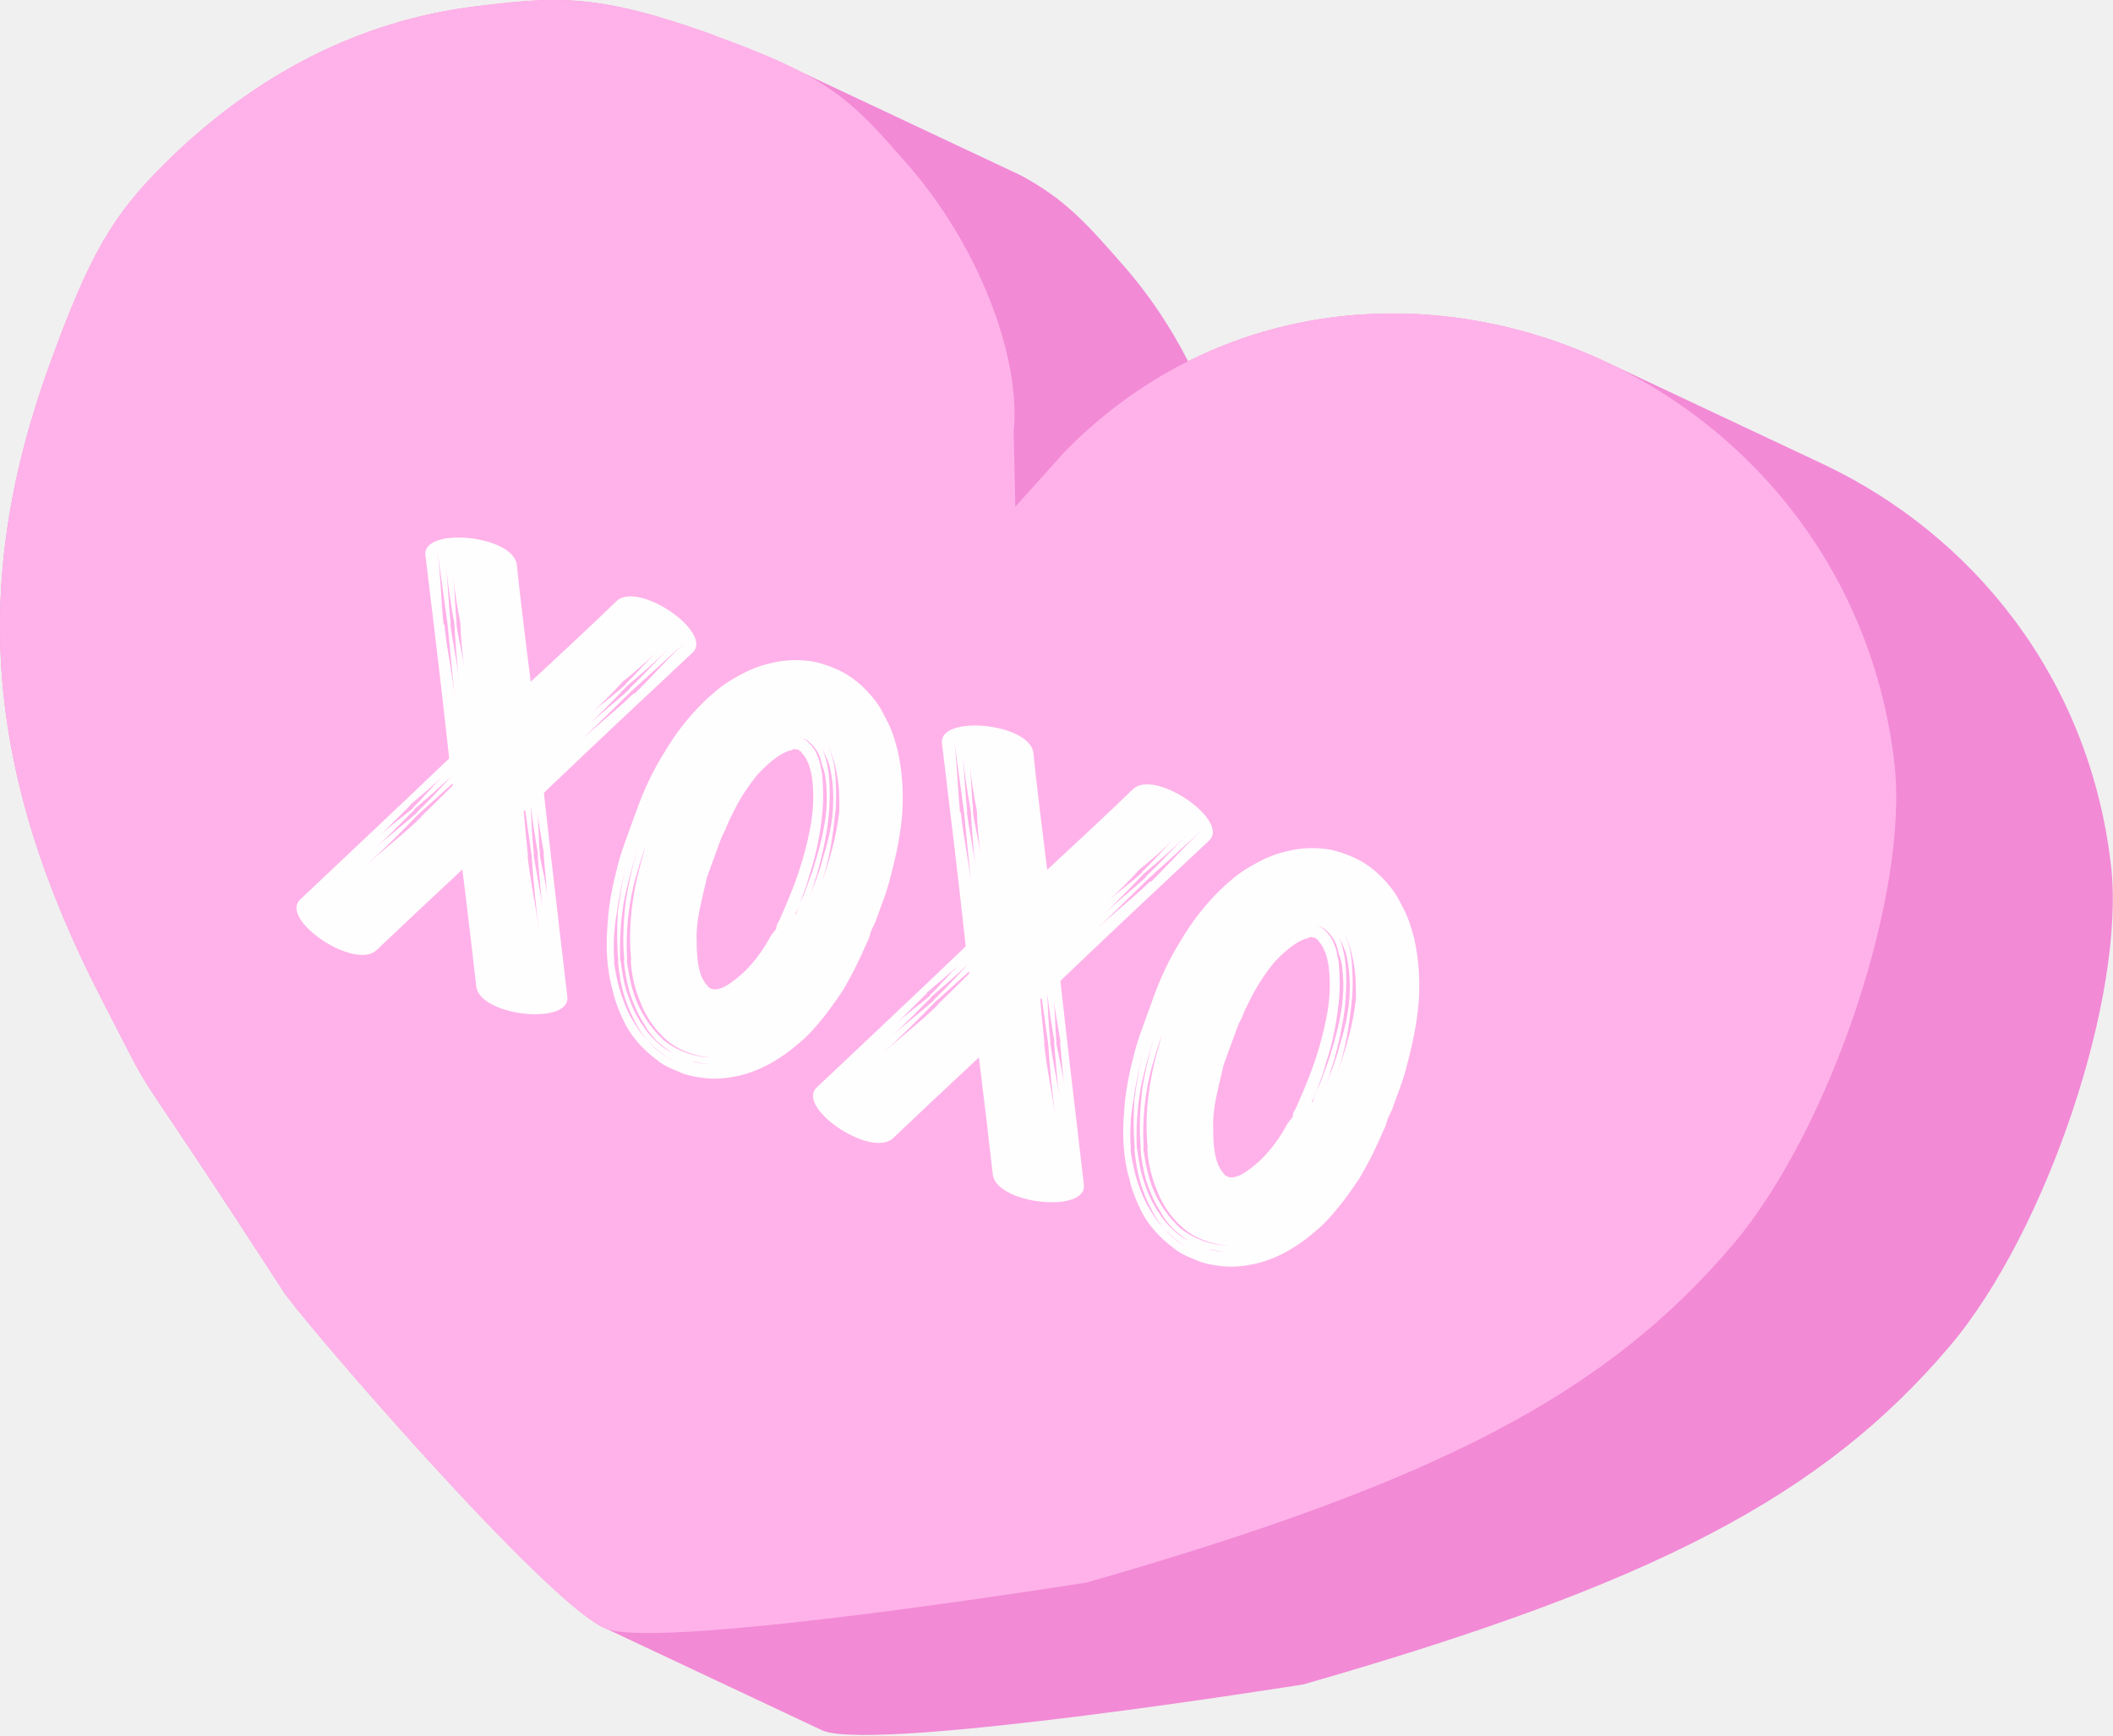
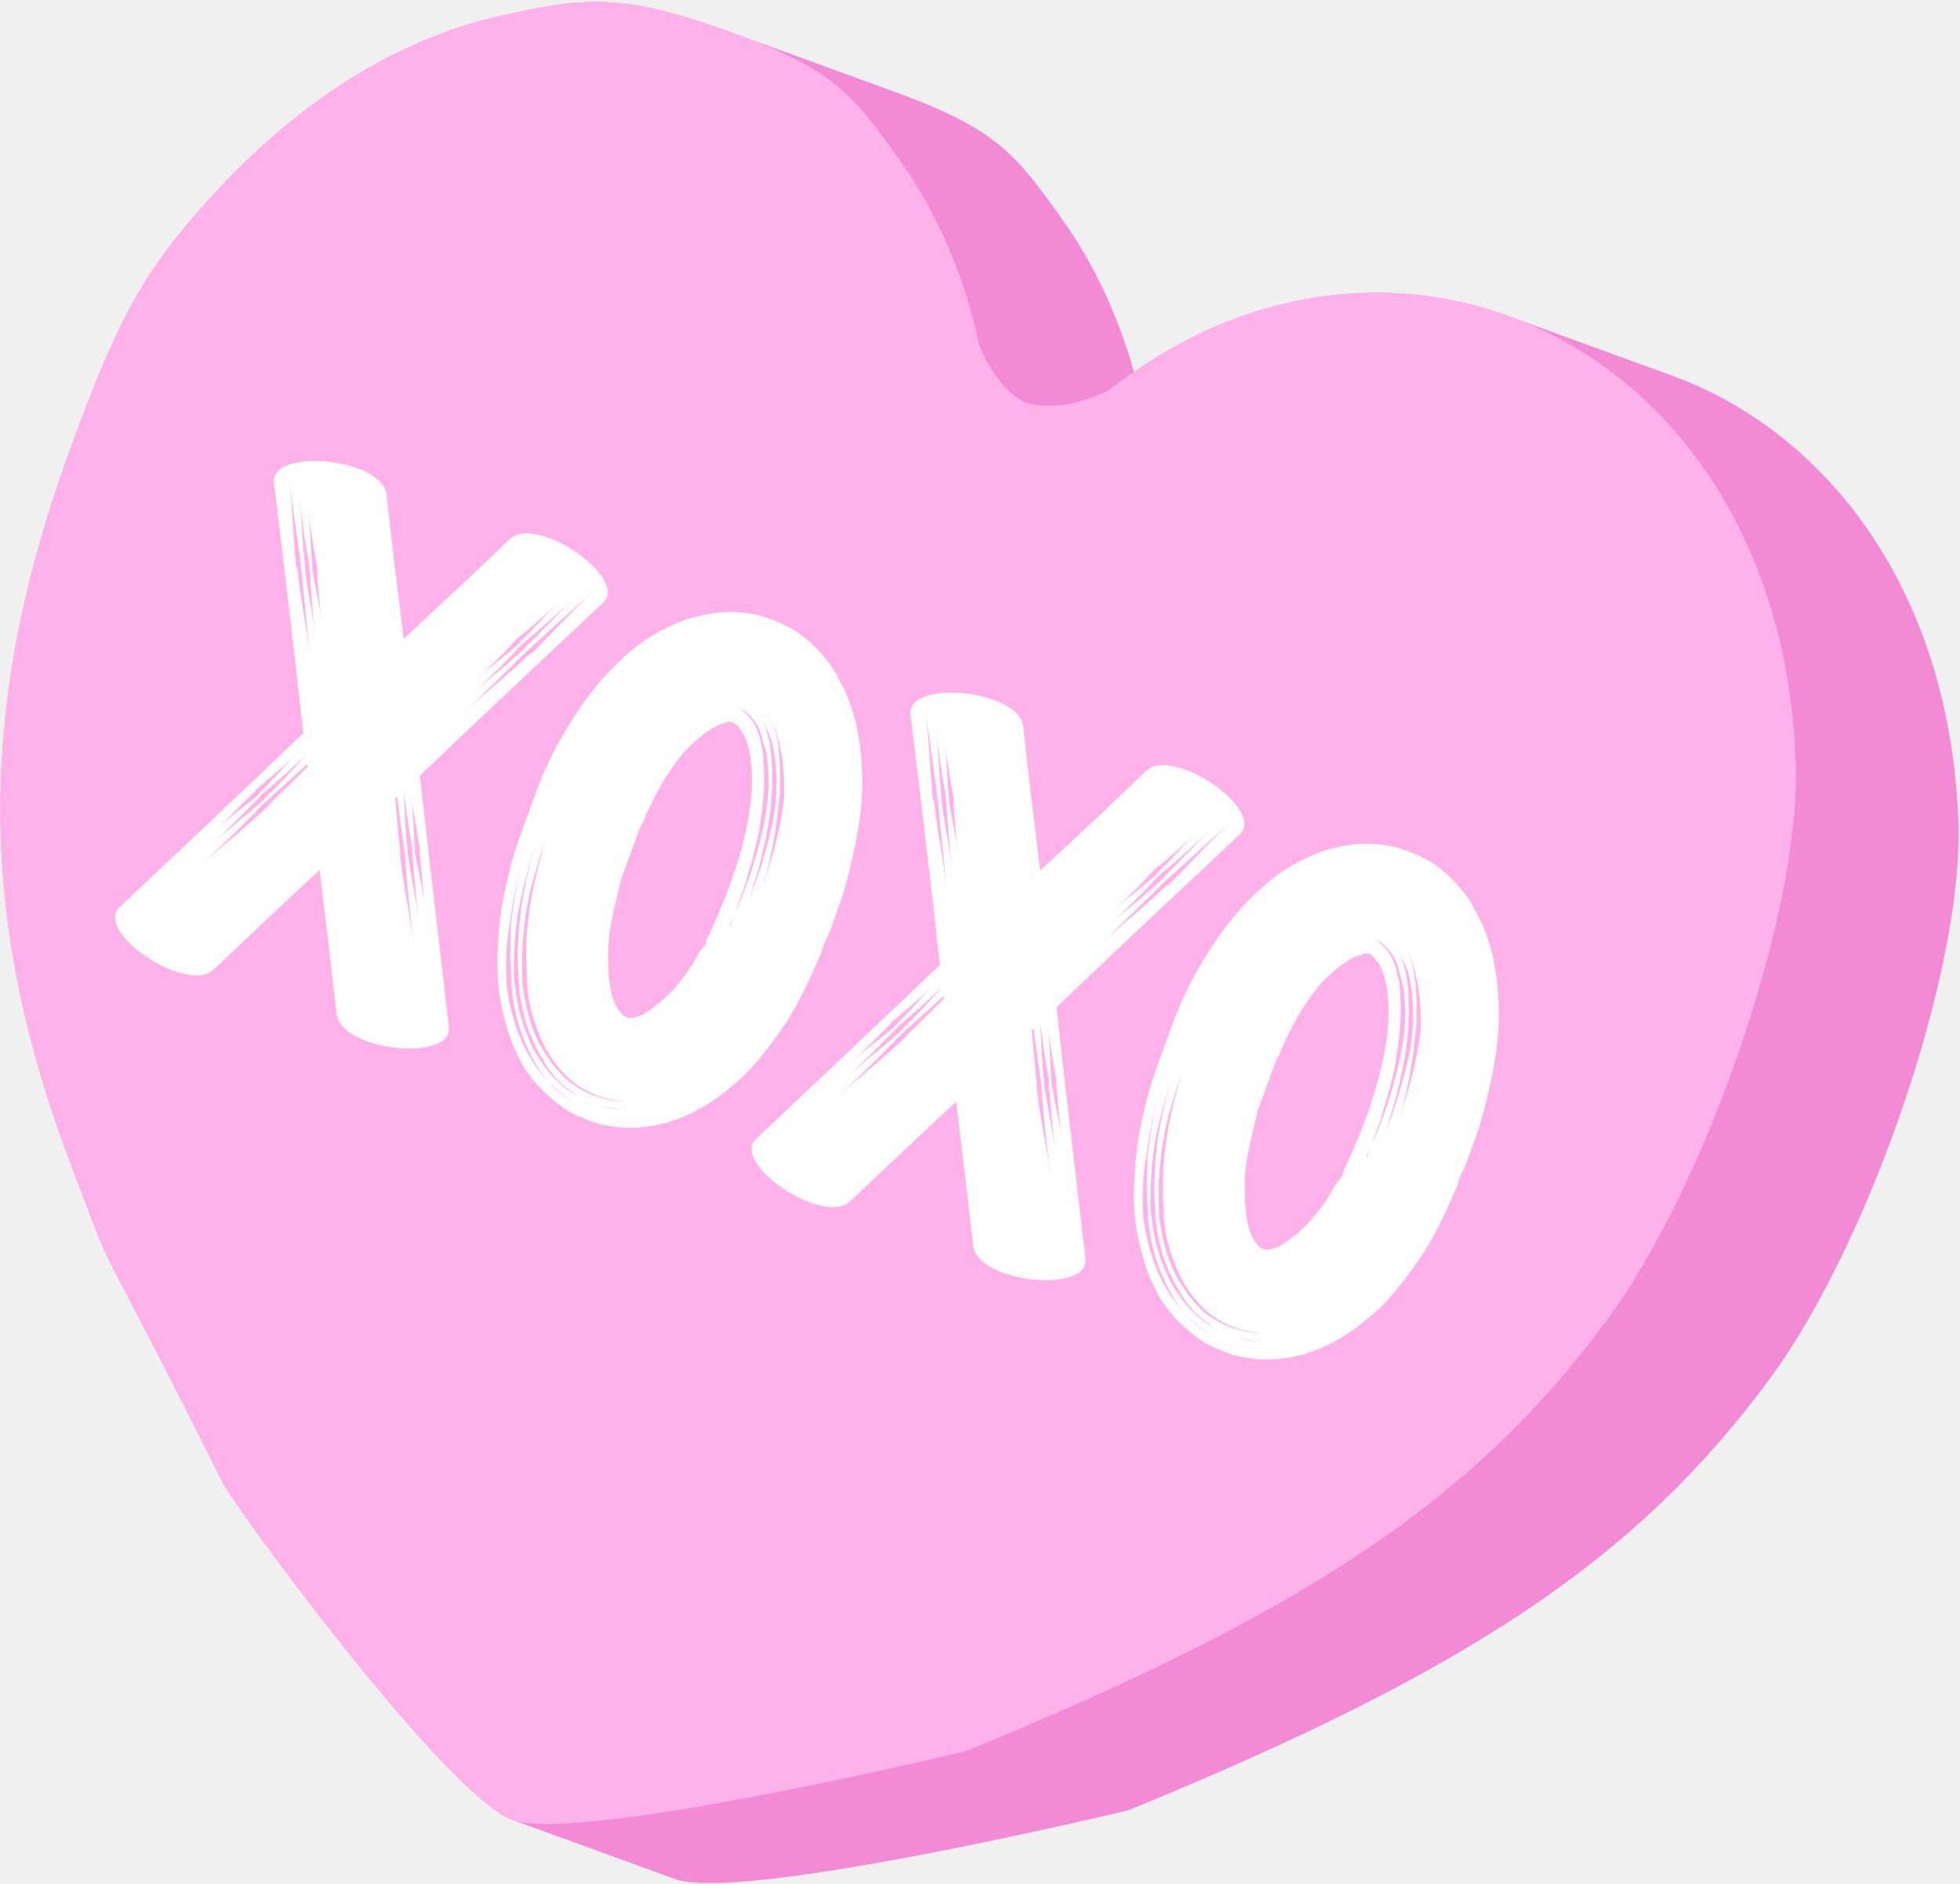
- <svg xmlns="http://www.w3.org/2000/svg" width="705" height="579" viewBox="0 0 705 579" fill="none">
-   <path d="M94.164 430.295C97.021 436.103 183.207 536.508 202.47 543.52L274.729 577.527C293.993 584.539 434.875 562.012 434.875 562.012C552.051 528.437 608.129 499.107 650.444 449.264C682.882 411.055 709.393 331.912 704.305 288.476C696.932 225.546 657.772 178.325 608.467 154.944L534.853 120.3C528.136 117.186 521.237 114.513 514.208 112.3C475.854 100.226 433.655 101.873 396.405 120.543C390.644 109.255 383.398 98.367 375.129 88.927L375.034 88.818C362.636 74.665 355.486 66.502 340.467 58.452L260.467 20.8L237.357 11.438C199.108 -2.244 185.956 -1.189 158.872 2.102C120.632 6.749 85.633 24.364 55.367 54.197C37.528 71.781 30.012 84.783 16.842 120.837C-10.137 194.693 -4.955 258.291 34.208 333.969C42.072 349.167 44.51 354.243 47.357 359.079C52.2 367.303 58.227 374.831 94.164 430.295Z" fill="#F28AD6" />
-   <path d="M202.47 543.52C183.207 536.508 97.021 436.103 94.164 430.295C37.1 342.225 55.451 375.02 34.208 333.969C-4.955 258.291 -10.137 194.693 16.842 120.837C30.012 84.783 37.528 71.781 55.367 54.197C85.633 24.364 120.632 6.749 158.872 2.102C185.956 -1.189 199.108 -2.244 237.357 11.438C277.299 25.727 284.056 33.44 302.775 54.81L302.871 54.92C325.744 81.032 340.796 118.232 338.2 144.291L338.765 169.052L355.402 150.552C449.475 54.991 616.005 117.545 632.046 254.468C637.135 297.904 610.623 377.047 578.185 415.256C535.871 465.099 479.793 494.429 362.617 528.004C362.617 528.004 221.734 550.531 202.47 543.52Z" fill="#FFB2E9" />
-   <path opacity="0.99" d="M181.458 264.539C184.039 288.145 186.903 311.855 189.281 332.514C190.534 342.228 160.06 339.118 158.909 329.121C157.529 317.126 155.995 303.797 154.282 290.085C144.155 299.488 134.412 308.712 125.644 317.014C118.337 323.932 92.993 306.726 100.198 300.09C115.298 285.793 132.732 269.471 149.884 253.047C147.302 229.44 144.439 205.731 141.958 185.354C140.705 175.639 171.282 178.468 172.432 188.464C173.71 200.742 175.347 213.788 177.06 227.501C187.187 218.097 196.827 209.155 205.698 200.572C213.004 193.653 238.245 211.141 231.041 217.777C216.043 231.793 198.609 248.114 181.458 264.539ZM207.714 227.484C204.484 231.097 200.971 234.608 197.177 238.016C200.971 234.608 205.227 231.687 208.637 228.459L208.739 228.177C212.149 224.948 215.482 221.053 218.995 217.543C215.482 221.053 211.791 224.179 207.714 227.484ZM223.301 216.237C218.815 220.67 214.149 224.718 209.098 228.946C204.893 233.481 200.407 237.914 195.92 242.347C200.407 237.914 205.636 234.071 210.02 229.92L210.123 229.638C214.507 225.487 218.815 220.67 223.301 216.237ZM210.764 230.51C204.816 236.326 198.867 242.143 192.919 247.959C198.867 242.143 205.456 237.198 211.404 231.381L211.686 231.484C217.634 225.668 223.121 219.364 229.351 213.65C223.121 219.364 216.994 224.796 210.764 230.51ZM153.588 207.784C152.59 202.632 151.771 197.864 151.337 192.918C151.771 197.864 151.821 202.991 152.358 207.656L152.255 207.937C152.792 212.602 154.175 217.575 154.891 222.625C154.175 217.575 153.74 212.628 153.588 207.784ZM151.589 208.014C150.437 201.529 149.465 195.429 148.878 189.149C149.465 195.429 149.668 201.888 150.359 207.886L150.256 208.168C150.946 214.165 152.482 220.471 153.07 226.751C152.482 220.471 151.895 214.191 151.589 208.014ZM148.257 208.398C149.074 216.677 150.943 224.7 151.761 232.978C150.943 224.7 150.125 216.421 149.308 208.142C148.208 199.76 147.006 191.66 145.906 183.279C147.006 191.66 147.157 200.016 147.975 208.295C147.975 208.295 147.975 208.295 148.257 208.398ZM181.477 284.659C180.659 279.891 179.84 275.124 179.124 270.074C179.84 275.124 179.608 280.147 180.144 284.812L180.042 285.094C180.861 289.862 182.243 294.834 182.678 299.781C182.243 294.834 181.809 289.888 181.375 284.941L181.477 284.659ZM179.478 284.889C178.583 279.455 177.687 274.021 177.074 268.69C177.303 274.2 177.532 279.711 178.145 285.042C178.043 285.324 178.043 285.324 178.043 285.324C179.015 291.425 180.269 297.628 181.241 303.728C180.269 297.628 179.963 291.451 179.375 285.171L179.478 284.889ZM150.574 259.045C146.677 262.734 142.498 266.321 138.32 269.908L138.217 270.19C133.73 274.623 129.525 279.159 124.859 283.207C129.525 279.159 134.473 275.213 139.139 271.165C139.139 271.165 139.139 271.165 139.242 270.883C143.139 267.193 146.857 263.119 150.574 259.045ZM136.833 268.729C133.321 272.239 129.808 275.75 126.296 279.26C129.808 275.75 134.064 272.829 137.756 269.703L137.858 269.421C141.268 266.193 144.319 262.195 148.114 258.788C144.319 262.195 140.628 265.321 136.936 268.447L136.833 268.729ZM140.626 272.344C144.035 269.116 147.548 265.605 151.06 262.095C151.163 261.813 150.881 261.71 150.984 261.428C147.189 264.836 143.395 268.244 139.601 271.652C133.934 277.571 127.986 283.387 121.756 289.101C127.986 283.387 134.575 278.442 140.523 272.626C140.523 272.626 140.523 272.626 140.626 272.344ZM176.043 285.554C176.861 293.833 178.73 301.856 179.829 310.238C178.73 301.856 177.912 293.577 177.376 285.401C176.66 280.351 175.944 275.302 175.228 270.252C175.125 270.534 174.843 270.432 174.741 270.714C175.175 275.661 175.609 280.607 176.146 285.272C176.043 285.554 176.043 285.554 176.043 285.554ZM297.641 290.544C296.897 293.466 296.153 296.387 295.127 299.207C294.614 300.616 294.101 302.026 293.588 303.435C293.177 304.563 292.664 305.972 292.254 307.1C291.741 308.509 291.048 309.535 290.638 310.662C290.228 311.79 290.099 313.02 289.304 314.327C287.073 319.581 284.457 325.014 281.174 330.523C277.713 335.648 273.764 341.235 268.79 346.129C265.97 348.614 263.15 351.099 259.869 353.098C256.485 355.378 252.639 357.171 248.333 358.477C243.745 359.68 238.695 360.396 233.595 359.497C230.853 359.138 228.213 358.496 226.06 357.394C223.523 356.47 221.089 355.265 219.141 353.598C214.862 350.444 211.454 346.65 209.097 342.6C207.022 338.652 205.332 334.525 204.487 330.706C202.234 322.862 202.159 315.173 202.725 308.355C203.112 301.153 204.626 294.361 206.32 287.954C207.166 284.75 208.398 281.368 209.526 278.267L211.065 274.038L211.886 271.783C212.194 270.937 212.399 270.373 212.707 269.527C214.964 263.325 217.888 257.047 221.658 251.076C225.043 245.284 229.376 239.519 234.837 234.164C237.759 231.396 240.58 228.911 244.245 226.733C247.911 224.556 251.859 222.481 256.729 221.38C261.317 220.177 266.546 219.845 271.928 220.847C277.208 222.13 282.18 224.258 286.075 227.592C288.304 229.361 289.867 231.207 291.43 233.053C292.993 234.898 294.171 236.924 295.068 238.846C297.424 242.896 298.551 246.818 299.498 250.356C301.188 257.994 301.468 265.12 301.004 271.655C300.438 278.473 299.129 284.701 297.641 290.544ZM279.171 257.962C278.429 253.861 277.2 250.221 275.381 247.324C277.2 250.221 278.326 254.143 278.607 257.757C279.067 261.755 279.04 266.215 278.834 270.29L278.731 270.572C277.934 278.902 276.65 287.693 273.572 296.15C276.65 287.693 279.165 279.03 280.064 270.419C280.091 265.959 280.016 261.781 279.171 257.962ZM273.996 249.374C272.997 247.733 271.895 246.375 270.588 245.58C271.895 246.375 272.997 247.733 273.996 249.374C274.995 251.015 275.507 253.117 276.019 255.219C276.941 259.704 276.99 264.83 276.656 270.136C276.321 275.441 275.32 280.823 274.036 286.103C273.395 288.743 272.753 291.383 271.83 293.92C271.188 296.559 270.162 299.379 268.854 302.095C270.162 299.379 271.188 296.559 272.112 294.022C273.035 291.485 273.959 288.948 274.6 286.308C276.268 280.849 277.551 275.57 277.886 270.264C278.221 264.959 277.889 259.73 276.686 255.142C275.892 252.937 274.995 251.015 273.996 249.374ZM269.409 247.066C268.102 246.271 266.692 245.758 265.078 245.809C266.692 245.758 268.102 246.271 269.306 247.348C270.511 248.425 271.894 249.886 272.688 252.091C273.226 253.244 273.661 254.68 273.815 256.012C274.25 257.448 274.403 258.781 274.454 260.395C274.658 263.343 274.76 266.573 274.477 269.981C273.911 276.799 272.679 283.693 270.498 290.562C269.882 292.253 269.549 294.047 268.933 295.739C268.317 297.43 267.702 299.122 266.984 301.095C266.471 302.504 266.06 303.632 265.265 304.939C265.265 304.939 265.265 304.939 265.547 305.042C266.06 303.632 266.573 302.223 266.984 301.095C267.984 299.224 268.599 297.533 269.215 295.841C269.831 294.15 270.446 292.458 271.062 290.767C273.243 283.899 275.141 276.928 275.707 270.11C275.99 266.701 275.889 263.472 275.505 260.14C275.352 258.807 275.019 257.089 274.481 255.936C274.046 254.5 273.892 253.167 273.354 252.014C272.279 249.707 270.895 248.245 269.409 247.066ZM240.103 281.095L238.769 284.76L237.23 288.988C236.819 290.116 236.409 291.244 235.896 292.653C235.357 295.011 234.716 297.651 234.177 300.009C232.996 305.006 232.2 309.825 232.455 314.387C232.428 318.847 232.888 322.845 234.041 325.819C234.758 327.357 235.399 328.229 235.86 328.716C236.5 329.587 236.782 329.69 237.346 329.895C237.346 329.895 237.628 329.998 237.91 330.1C238.192 330.203 238.294 329.921 238.858 330.126C239.525 330.05 240.575 329.794 241.729 329.256C244.139 327.898 247.241 325.515 249.882 322.645C252.522 319.775 255.086 316.239 257.189 312.216C257.779 311.473 258.369 310.73 258.959 309.986C258.984 309.038 259.292 308.192 259.985 307.167C261.806 303.041 263.832 298.351 265.474 293.841C267.218 289.049 268.475 284.717 269.553 280.002C270.631 275.286 271.324 270.749 271.351 266.29C271.378 261.83 270.918 257.831 269.765 254.858C269.048 253.32 268.51 252.166 267.767 251.577C267.588 251.192 267.409 250.808 267.127 250.705C266.845 250.602 266.563 250.5 266.665 250.218C266.102 250.013 265.717 250.192 264.871 249.884C264.487 250.063 264.102 250.243 263.718 250.422C263.051 250.499 262.667 250.678 261.898 251.037C259.206 252.292 256.002 254.956 252.874 258.287C250.028 261.721 247.258 265.821 244.95 270.408C243.847 272.561 242.642 274.996 241.821 277.251C241.026 278.558 240.616 279.685 240.103 281.095ZM216.272 347.446C218.758 350.266 221.73 352.625 225.574 354.343C221.73 352.625 218.86 349.984 216.272 347.446C213.787 344.626 212.071 341.447 210.636 338.371C207.767 332.219 206.693 326.4 206.182 320.787L206.284 320.505C205.773 314.892 205.826 309.484 206.161 304.178C206.88 298.694 207.779 293.593 208.959 288.596C207.779 293.593 206.598 298.591 205.879 304.076C204.878 309.458 204.543 314.763 204.951 320.658L204.849 320.94C205.642 326.656 206.998 332.577 210.149 338.832C211.686 341.626 213.505 344.523 216.272 347.446ZM230.803 354.012C232.776 354.73 235.237 354.987 237.415 355.141C235.237 354.987 232.879 354.448 230.803 354.012C228.445 353.473 226.293 352.37 224.422 351.37C222.372 349.985 220.604 348.703 218.938 347.139C217.375 345.293 215.991 343.832 215.095 341.909C212.815 338.525 211.304 334.783 210.075 331.143C209.127 327.606 208.462 324.171 208.181 320.557L208.284 320.275C207.619 313.329 208.082 306.793 208.828 300.36C209.957 293.748 211.266 287.52 213.524 281.318C211.266 287.52 209.675 293.645 208.264 300.155C207.134 306.767 206.671 313.303 206.951 320.428L207.13 320.813C207.514 324.145 208.076 327.862 209.305 331.502C210.535 335.141 212.046 338.884 214.608 342.371C215.607 344.011 217.17 345.857 218.835 347.421C220.501 348.985 222.269 350.267 224.422 351.37C226.293 352.37 228.445 353.473 230.803 354.012ZM237.288 352.86C242.978 353.016 248.335 351.454 252.667 349.2C248.335 351.454 242.978 353.016 237.288 352.86C231.701 352.423 226.062 350.371 221.988 346.653C217.914 342.935 215.096 338.398 213.508 333.989C211.638 329.477 210.717 324.992 210.462 320.429L210.565 320.148C209.67 311.202 210.57 302.59 212.213 294.569C213.085 290.417 214.24 286.367 215.394 282.318L216.421 279.499L217.447 276.68L218.473 273.861C218.883 272.733 219.191 271.887 219.601 270.76C219.191 271.887 218.883 272.733 218.473 273.861L217.447 276.68L215.394 282.318C213.958 286.265 212.803 290.314 211.649 294.363C209.622 302.565 208.722 311.176 209.232 320.301L209.129 320.583C209.769 324.966 210.588 329.733 212.457 334.245C214.327 338.757 217.427 343.397 221.501 347.114C225.96 350.653 231.598 352.705 237.288 352.86ZM353.796 327.265C356.378 350.871 359.241 374.581 361.619 395.24C362.872 404.954 332.398 401.844 331.247 391.847C329.867 379.852 328.333 366.523 326.62 352.81C316.493 362.214 306.75 371.438 297.982 379.74C290.675 386.658 265.332 369.452 272.536 362.816C287.637 348.519 305.07 332.197 322.222 315.773C319.64 292.166 316.777 268.457 314.297 248.08C313.043 238.365 343.62 241.194 344.771 251.19C346.048 263.467 347.685 276.514 349.398 290.227C359.525 280.823 369.165 271.881 378.036 263.297C385.342 256.379 410.584 273.867 403.379 280.503C388.381 294.519 370.948 310.84 353.796 327.265ZM380.053 290.21C376.822 293.823 373.31 297.334 369.515 300.741C373.31 297.334 377.565 294.413 380.975 291.185L381.078 290.903C384.487 287.674 387.821 283.779 391.333 280.269C387.821 283.779 384.129 286.905 380.053 290.21ZM395.639 278.963C391.153 283.396 386.487 287.444 381.436 291.672C377.231 296.207 372.745 300.64 368.258 305.073C372.745 300.64 377.975 296.797 382.359 292.646L382.461 292.364C386.845 288.213 391.153 283.396 395.639 278.963ZM383.102 293.236C377.154 299.052 371.206 304.869 365.258 310.685C371.206 304.869 377.794 299.924 383.742 294.107L384.024 294.21C389.972 288.393 395.459 282.09 401.689 276.376C395.459 282.09 389.332 287.522 383.102 293.236ZM325.926 270.51C324.928 265.358 324.109 260.59 323.675 255.643C324.109 260.59 324.159 265.717 324.696 270.381L324.593 270.663C325.13 275.328 326.513 280.301 327.229 285.351C326.513 280.301 326.079 275.354 325.926 270.51ZM323.927 270.74C322.776 264.255 321.803 258.155 321.216 251.875C321.803 258.155 322.007 264.614 322.697 270.612L322.594 270.893C323.284 276.891 324.82 283.197 325.408 289.477C324.82 283.197 324.233 276.917 323.927 270.74ZM320.595 271.124C321.413 279.403 323.281 287.425 324.099 295.704C323.281 287.425 322.464 279.147 321.646 270.868C320.546 262.486 319.344 254.386 318.244 246.005C319.344 254.386 319.495 262.742 320.313 271.021C320.313 271.021 320.313 271.021 320.595 271.124ZM353.815 347.385C352.997 342.617 352.178 337.85 351.462 332.8C352.178 337.85 351.946 342.873 352.483 347.538L352.38 347.82C353.199 352.588 354.581 357.56 355.016 362.507C354.581 357.56 354.147 352.614 353.713 347.667L353.815 347.385ZM351.816 347.615C350.921 342.181 350.025 336.747 349.412 331.416C349.641 336.926 349.87 342.437 350.483 347.768C350.381 348.05 350.381 348.05 350.381 348.05C351.353 354.151 352.607 360.354 353.579 366.454C352.607 360.354 352.301 354.176 351.714 347.897L351.816 347.615ZM322.912 321.771C319.015 325.46 314.837 329.047 310.658 332.634L310.555 332.916C306.068 337.349 301.864 341.884 297.198 345.933C301.864 341.884 306.811 337.939 311.477 333.891C311.477 333.891 311.477 333.891 311.58 333.609C315.477 329.919 319.195 325.845 322.912 321.771ZM309.171 331.455C305.659 334.965 302.147 338.476 298.634 341.986C302.147 338.476 306.402 335.555 310.094 332.429L310.196 332.147C313.606 328.919 316.658 324.921 320.452 321.514C316.658 324.921 312.966 328.047 309.274 331.173L309.171 331.455ZM312.964 335.07C316.374 331.842 319.886 328.331 323.398 324.821C323.501 324.539 323.219 324.436 323.322 324.154C319.527 327.562 315.733 330.97 311.939 334.378C306.273 340.297 300.325 346.113 294.095 351.827C300.325 346.113 306.913 341.168 312.861 335.352C312.861 335.352 312.861 335.352 312.964 335.07ZM348.381 348.28C349.199 356.559 351.068 364.582 352.168 372.964C351.068 364.582 350.25 356.303 349.714 348.127C348.998 343.077 348.282 338.028 347.566 332.978C347.463 333.26 347.181 333.158 347.079 333.44C347.513 338.387 347.947 343.333 348.484 347.998C348.381 348.28 348.381 348.28 348.381 348.28ZM469.979 353.27C469.235 356.192 468.491 359.113 467.465 361.932C466.952 363.342 466.439 364.752 465.926 366.161C465.515 367.289 465.002 368.698 464.592 369.826C464.079 371.235 463.387 372.26 462.976 373.388C462.566 374.516 462.437 375.746 461.642 377.053C459.411 382.307 456.795 387.739 453.512 393.249C450.051 398.374 446.102 403.961 441.128 408.855C438.308 411.34 435.488 413.825 432.207 415.824C428.823 418.104 424.978 419.897 420.671 421.203C416.083 422.406 411.034 423.122 405.933 422.223C403.191 421.864 400.551 421.222 398.398 420.119C395.861 419.196 393.427 417.991 391.479 416.324C387.2 413.17 383.792 409.376 381.435 405.326C379.36 401.378 377.67 397.251 376.825 393.432C374.572 385.588 374.497 377.899 375.063 371.081C375.45 363.879 376.964 357.087 378.658 350.68C379.504 347.476 380.736 344.094 381.864 340.993L383.403 336.764L384.224 334.509C384.532 333.663 384.737 333.099 385.045 332.253C387.302 326.051 390.226 319.773 393.996 313.802C397.381 308.01 401.714 302.245 407.175 296.89C410.098 294.122 412.918 291.637 416.584 289.459C420.249 287.282 424.197 285.207 429.067 284.106C433.656 282.903 438.884 282.571 444.267 283.572C449.546 284.856 454.518 286.984 458.413 290.318C460.642 292.087 462.205 293.933 463.768 295.778C465.331 297.624 466.509 299.65 467.406 301.572C469.763 305.622 470.889 309.544 471.836 313.082C473.526 320.72 473.806 327.845 473.342 334.381C472.777 341.199 471.468 347.427 469.979 353.27ZM451.509 320.688C450.767 316.587 449.538 312.947 447.719 310.05C449.538 312.947 450.664 316.869 450.945 320.483C451.405 324.481 451.378 328.941 451.172 333.016L451.07 333.298C450.273 341.628 448.988 350.419 445.91 358.876C448.988 350.419 451.503 341.756 452.402 333.145C452.429 328.685 452.354 324.507 451.509 320.688ZM446.334 312.1C445.335 310.459 444.233 309.101 442.926 308.306C444.233 309.101 445.335 310.459 446.334 312.1C447.333 313.741 447.845 315.843 448.357 317.945C449.279 322.43 449.328 327.556 448.994 332.862C448.659 338.167 447.658 343.549 446.375 348.829C445.733 351.469 445.092 354.109 444.168 356.646C443.527 359.285 442.5 362.105 441.192 364.821C442.5 362.105 443.527 359.285 444.45 356.748C445.373 354.211 446.297 351.674 446.938 349.034C448.606 343.575 449.889 338.296 450.224 332.99C450.559 327.685 450.227 322.456 449.024 317.868C448.23 315.663 447.333 313.741 446.334 312.1ZM441.747 309.792C440.44 308.997 439.03 308.484 437.416 308.535C439.03 308.484 440.44 308.997 441.644 310.074C442.849 311.151 444.232 312.612 445.026 314.817C445.564 315.97 445.999 317.406 446.153 318.738C446.588 320.174 446.741 321.507 446.792 323.121C446.996 326.069 447.098 329.299 446.815 332.707C446.249 339.525 445.017 346.419 442.836 353.288C442.221 354.979 441.887 356.773 441.271 358.465C440.656 360.156 440.04 361.847 439.322 363.821C438.809 365.23 438.398 366.358 437.603 367.665C437.603 367.665 437.603 367.665 437.885 367.768C438.398 366.358 438.911 364.948 439.322 363.821C440.322 361.95 440.938 360.259 441.553 358.567C442.169 356.876 442.784 355.184 443.4 353.493C445.581 346.624 447.479 339.653 448.045 332.836C448.328 329.427 448.227 326.198 447.843 322.865C447.69 321.533 447.357 319.815 446.819 318.662C446.384 317.226 446.231 315.893 445.693 314.74C444.617 312.433 443.233 310.971 441.747 309.792ZM412.441 343.821L411.107 347.486L409.568 351.714C409.158 352.842 408.747 353.97 408.234 355.379C407.695 357.737 407.054 360.377 406.515 362.735C405.334 367.732 404.538 372.551 404.793 377.113C404.766 381.573 405.226 385.571 406.379 388.545C407.096 390.083 407.737 390.954 408.198 391.442C408.838 392.313 409.12 392.416 409.684 392.621C409.684 392.621 409.966 392.724 410.248 392.826C410.53 392.929 410.632 392.647 411.196 392.852C411.863 392.775 412.914 392.519 414.067 391.982C416.477 390.624 419.579 388.241 422.22 385.371C424.86 382.501 427.425 378.965 429.528 374.942C430.117 374.199 430.707 373.455 431.297 372.712C431.323 371.764 431.63 370.918 432.323 369.893C434.144 365.767 436.17 361.077 437.812 356.567C439.556 351.774 440.813 347.443 441.891 342.728C442.969 338.012 443.662 333.475 443.689 329.016C443.716 324.556 443.256 320.557 442.103 317.584C441.386 316.046 440.848 314.892 440.105 314.303C439.926 313.918 439.747 313.533 439.465 313.431C439.183 313.328 438.901 313.226 439.004 312.944C438.44 312.739 438.055 312.918 437.209 312.61C436.825 312.789 436.44 312.969 436.056 313.148C435.39 313.225 435.005 313.404 434.236 313.763C431.544 315.018 428.34 317.682 425.212 321.013C422.366 324.447 419.596 328.547 417.288 333.134C416.186 335.287 414.98 337.722 414.159 339.977C413.364 341.284 412.954 342.411 412.441 343.821ZM388.61 410.172C391.096 412.992 394.068 415.351 397.912 417.069C394.068 415.351 391.198 412.71 388.61 410.172C386.125 407.352 384.409 404.173 382.974 401.097C380.106 394.945 379.031 389.126 378.52 383.513L378.622 383.231C378.111 377.618 378.164 372.21 378.499 366.904C379.218 361.419 380.117 356.319 381.297 351.322C380.117 356.319 378.936 361.317 378.217 366.802C377.216 372.184 376.881 377.489 377.29 383.384L377.187 383.666C377.98 389.382 379.337 395.303 382.487 401.558C384.024 404.352 385.843 407.249 388.61 410.172ZM403.141 416.738C405.115 417.456 407.575 417.713 409.754 417.867C407.575 417.713 405.217 417.174 403.141 416.738C400.783 416.199 398.631 415.096 396.76 414.096C394.71 412.711 392.942 411.429 391.276 409.865C389.713 408.019 388.33 406.558 387.433 404.635C385.153 401.251 383.642 397.509 382.413 393.869C381.465 390.332 380.8 386.897 380.519 383.283L380.622 383.001C379.957 376.055 380.421 369.519 381.166 363.086C382.296 356.474 383.605 350.246 385.862 344.044C383.605 350.246 382.014 356.371 380.602 362.881C379.472 369.493 379.009 376.029 379.289 383.154L379.468 383.539C379.852 386.871 380.414 390.588 381.644 394.228C382.873 397.867 384.384 401.61 386.946 405.097C387.945 406.737 389.508 408.583 391.174 410.147C392.839 411.711 394.607 412.993 396.76 414.096C398.631 415.096 400.783 416.199 403.141 416.738ZM409.626 415.586C415.316 415.742 420.673 414.18 425.006 411.926C420.673 414.18 415.316 415.742 409.626 415.586C404.039 415.149 398.401 413.097 394.326 409.379C390.252 405.661 387.434 401.124 385.846 396.715C383.977 392.203 383.055 387.718 382.8 383.155L382.903 382.873C382.008 373.928 382.908 365.316 384.551 357.294C385.423 353.143 386.578 349.093 387.733 345.044L388.759 342.225L389.785 339.406L390.811 336.587C391.221 335.459 391.529 334.613 391.939 333.486C391.529 334.613 391.221 335.459 390.811 336.587L389.785 339.406L387.733 345.044C386.296 348.991 385.142 353.04 383.987 357.089C381.96 365.291 381.06 373.902 381.57 383.027L381.467 383.309C382.107 387.692 382.926 392.459 384.795 396.971C386.665 401.482 389.765 406.123 393.839 409.84C398.298 413.379 403.936 415.431 409.626 415.586Z" fill="white" />
+ <svg xmlns="http://www.w3.org/2000/svg" width="566" height="544" viewBox="0 0 566 544" fill="none">
+   <path d="M147.965 525.526C128.786 518.546 65.957 432.926 63.978 427.43C48.794 397.145 40.942 382.154 36.349 373.384L36.343 373.372L36.341 373.369L36.334 373.354L36.331 373.349L36.327 373.341C33.103 367.186 31.488 364.102 30.064 360.933L30.007 360.807C28.604 357.671 27.369 354.409 24.93 347.971L24.92 347.946L24.918 347.941L24.911 347.922C23.82 345.04 22.488 341.524 20.793 337.101C-6.59 265.62 -6.753 203.759 20.248 129.788C33.428 93.679 40.462 80.479 56.297 62.13C83.163 31 113.141 11.513 144.952 4.499C167.483 -0.468 178.388 -2.35 209.022 8.561L256.007 25.662C287.998 37.056 293.068 44.163 307.112 63.853L307.184 63.954C315.915 76.194 323.175 91.885 327.444 107.384C362.109 83.369 400.958 79.035 434.54 90.879L484.34 109.016C528.792 126.048 563.371 171.772 565.546 237.845C566.934 279.994 539.977 359.104 510.78 398.566C472.693 450.043 424.589 482.348 325.865 522.749C325.865 522.749 214.13 549.608 194.95 542.627L147.965 525.526Z" fill="#F28AD6" />
+   <path d="M147.965 525.526C128.786 518.545 65.957 432.926 63.978 427.43C48.774 397.105 40.922 382.114 36.331 373.348C33.105 367.189 31.489 364.104 30.064 360.933C30.045 360.891 30.026 360.849 30.007 360.807C28.602 357.666 27.364 354.399 24.918 347.941C23.826 345.055 22.492 341.533 20.794 337.101C-6.59 265.62 -6.753 203.759 20.248 129.788C33.428 93.679 40.462 80.479 56.297 62.13C83.163 31 113.141 11.513 144.952 4.499C167.483 -0.468 178.388 -2.35 209.022 8.561C241.013 19.955 246.083 27.062 260.128 46.752L260.2 46.853C270.594 61.425 278.903 80.889 282.564 99.098C288.326 113.966 296.485 116.403 296.485 116.403C296.485 116.403 305.882 119.823 320.151 112.779C402.989 47.488 514.596 100.318 518.562 220.744C519.95 262.893 492.993 342.003 463.795 381.465C425.708 432.942 377.604 465.247 278.88 505.648C278.88 505.648 167.145 532.507 147.965 525.526Z" fill="#FFB2E9" />
+   <path d="M63.978 427.43C65.957 432.926 128.786 518.545 147.965 525.526C167.145 532.507 278.88 505.648 278.88 505.648C377.604 465.247 425.708 432.942 463.795 381.465C492.993 342.003 519.95 262.893 518.562 220.744C514.596 100.318 402.989 47.488 320.151 112.779C305.882 119.823 296.485 116.403 296.485 116.403C296.485 116.403 288.326 113.966 282.564 99.098C278.903 80.889 270.594 61.425 260.2 46.853L260.128 46.752C246.083 27.062 241.013 19.955 209.022 8.561C178.388 -2.35 167.483 -0.468 144.952 4.499C113.141 11.513 83.163 31 56.297 62.13C40.462 80.479 33.428 93.679 20.248 129.788C-6.753 203.759 -6.59 265.62 20.794 337.101C22.492 341.533 23.826 345.055 24.918 347.941C27.364 354.399 28.602 357.666 30.007 360.807C30.026 360.849 30.045 360.891 30.064 360.933C31.489 364.104 33.105 367.189 36.331 373.348C40.922 382.114 48.774 397.105 63.978 427.43Z" fill="#FFB2E9" />
+   <g opacity="0.99">
+     <path d="M121.266 223.983C124.02 249.163 127.074 274.453 129.61 296.489C130.947 306.851 98.441 303.534 97.214 292.871C95.742 280.076 94.105 265.859 92.278 251.231C81.476 261.262 71.084 271.101 61.731 279.956C53.937 287.336 26.904 268.983 34.589 261.904C50.696 246.653 69.292 229.244 87.587 211.725C84.833 186.544 81.779 161.254 79.133 139.519C77.797 129.157 110.412 132.174 111.639 142.836C113.002 155.932 114.748 169.849 116.575 184.476C127.377 174.445 137.66 164.907 147.122 155.751C154.916 148.372 181.839 167.025 174.155 174.104C158.157 189.054 139.561 206.463 121.266 223.983ZM149.273 184.458C145.827 188.312 142.081 192.056 138.033 195.691C142.081 192.056 146.62 188.941 150.257 185.497L150.366 185.196C154.004 181.753 157.559 177.598 161.306 173.854C157.559 177.598 153.621 180.932 149.273 184.458ZM165.899 172.461C161.113 177.189 156.136 181.507 150.749 186.017C146.264 190.855 141.478 195.583 136.692 200.311C141.478 195.583 147.056 191.484 151.733 187.056L151.842 186.755C156.519 182.328 161.113 177.189 165.899 172.461ZM152.525 187.685C146.181 193.889 139.836 200.093 133.492 206.298C139.836 200.093 146.864 194.819 153.209 188.615L153.509 188.724C159.854 182.52 165.707 175.796 172.352 169.701C165.707 175.796 159.171 181.59 152.525 187.685ZM91.538 163.444C90.474 157.949 89.6 152.863 89.137 147.587C89.6 152.863 89.653 158.331 90.226 163.307L90.117 163.608C90.689 168.584 92.164 173.888 92.928 179.274C92.164 173.888 91.701 168.611 91.538 163.444ZM89.406 163.69C88.177 156.772 87.141 150.265 86.514 143.567C87.141 150.265 87.357 157.155 88.094 163.553L87.984 163.853C88.72 170.251 90.359 176.977 90.986 183.675C90.359 176.977 89.732 170.279 89.406 163.69ZM85.852 164.099C86.724 172.93 88.717 181.487 89.589 190.318C88.717 181.487 87.845 172.657 86.972 163.826C85.799 154.885 84.517 146.246 83.344 137.305C84.517 146.246 84.679 155.158 85.551 163.989C85.551 163.989 85.551 163.989 85.852 164.099ZM121.287 245.444C120.413 240.359 119.54 235.273 118.776 229.887C119.54 235.273 119.292 240.632 119.865 245.608L119.756 245.908C120.629 250.994 122.104 256.298 122.567 261.575C122.104 256.298 121.641 251.021 121.177 245.745L121.287 245.444ZM119.154 245.689C118.199 239.893 117.244 234.097 116.589 228.41C116.834 234.288 117.078 240.166 117.733 245.853C117.623 246.154 117.623 246.154 117.623 246.154C118.66 252.661 119.998 259.277 121.035 265.785C119.998 259.277 119.672 252.689 119.045 245.99L119.154 245.689ZM88.323 218.122C84.167 222.058 79.709 225.884 75.252 229.71L75.142 230.011C70.357 234.739 65.871 239.577 60.894 243.895C65.871 239.577 71.149 235.368 76.126 231.05C76.126 231.05 76.126 231.05 76.236 230.749C80.392 226.814 84.358 222.468 88.323 218.122ZM73.666 228.452C69.92 232.197 66.173 235.941 62.427 239.685C66.173 235.941 70.713 232.826 74.65 229.491L74.76 229.191C78.397 225.747 81.652 221.483 85.699 217.848C81.652 221.483 77.714 224.817 73.776 228.151L73.666 228.452ZM77.712 232.308C81.349 228.865 85.095 225.12 88.842 221.376C88.951 221.075 88.651 220.966 88.76 220.665C84.713 224.3 80.665 227.935 76.618 231.57C70.574 237.883 64.23 244.088 57.584 250.182C64.23 244.088 71.258 238.813 77.602 232.609C77.602 232.609 77.602 232.609 77.712 232.308ZM115.491 246.399C116.363 255.23 118.356 263.788 119.529 272.728C118.356 263.788 117.484 254.957 116.912 246.236C116.148 240.849 115.384 235.463 114.62 230.077C114.511 230.378 114.21 230.269 114.101 230.569C114.564 235.846 115.027 241.123 115.6 246.099C115.491 246.399 115.491 246.399 115.491 246.399Z" fill="white" />
+     <path d="M245.195 251.722C244.401 254.838 243.607 257.955 242.513 260.962C241.966 262.465 241.418 263.969 240.871 265.472C240.433 266.675 239.886 268.178 239.448 269.381C238.901 270.885 238.163 271.978 237.725 273.181C237.287 274.384 237.15 275.696 236.302 277.09C233.922 282.694 231.131 288.489 227.63 294.366C223.938 299.833 219.726 305.792 214.42 311.012C211.412 313.663 208.404 316.314 204.904 318.445C201.295 320.878 197.193 322.79 192.6 324.183C187.706 325.467 182.319 326.23 176.879 325.272C173.954 324.888 171.138 324.204 168.842 323.028C166.136 322.043 163.539 320.757 161.462 318.979C156.897 315.615 153.262 311.568 150.748 307.248C148.535 303.037 146.732 298.634 145.831 294.561C143.427 286.194 143.348 277.992 143.951 270.72C144.364 263.038 145.979 255.793 147.785 248.959C148.688 245.542 150.002 241.933 151.206 238.626L153.723 231.71C154.051 230.807 154.27 230.206 154.598 229.304C157.006 222.688 160.125 215.991 164.146 209.622C167.756 203.445 172.379 197.295 178.204 191.582C181.321 188.631 184.329 185.98 188.239 183.657C192.15 181.334 196.361 179.121 201.555 177.947C206.45 176.663 212.027 176.31 217.768 177.378C223.399 178.746 228.703 181.017 232.857 184.572C235.235 186.459 236.902 188.428 238.569 190.397C240.236 192.366 241.493 194.526 242.45 196.577C244.964 200.898 246.165 205.081 247.176 208.854C248.978 217.002 249.276 224.602 248.782 231.574C248.179 238.846 246.782 245.489 245.195 251.722ZM225.493 216.967C224.702 212.593 223.391 208.71 221.45 205.62C223.391 208.71 224.592 212.894 224.892 216.749C225.383 221.014 225.354 225.771 225.134 230.118L225.025 230.418C224.174 239.303 222.805 248.68 219.521 257.701C222.805 248.68 225.487 239.44 226.446 230.255C226.475 225.498 226.394 221.041 225.493 216.967ZM219.973 207.807C221.039 209.557 221.585 211.799 222.131 214.041C223.114 218.826 223.167 224.294 222.81 229.953C222.453 235.612 221.385 241.353 220.017 246.984C219.332 249.8 218.648 252.616 217.663 255.322C216.979 258.138 215.884 261.145 214.489 264.043C215.884 261.145 216.979 258.138 217.964 255.432C218.949 252.725 219.934 250.019 220.618 247.203C222.397 241.381 223.765 235.749 224.122 230.09C224.48 224.431 224.126 218.853 222.842 213.959C221.995 211.608 221.039 209.557 219.973 207.807ZM215.08 205.345C213.686 204.497 212.183 203.95 210.46 204.004C212.183 203.95 213.686 204.497 214.971 205.646C216.256 206.794 217.731 208.353 218.578 210.705C219.152 211.935 219.616 213.466 219.78 214.888C220.244 216.419 220.408 217.841 220.462 219.563C220.68 222.707 220.788 226.152 220.486 229.788C219.883 237.06 218.568 244.414 216.242 251.74C215.586 253.545 215.23 255.458 214.573 257.263C213.916 259.067 213.26 260.871 212.493 262.976C211.946 264.479 211.508 265.682 210.661 267.076C210.661 267.076 210.661 267.076 210.961 267.186C211.508 265.682 212.056 264.179 212.493 262.976C213.56 260.98 214.217 259.176 214.874 257.372C215.53 255.568 216.187 253.764 216.844 251.959C219.17 244.633 221.195 237.197 221.799 229.925C222.1 226.289 221.992 222.844 221.583 219.29C221.419 217.868 221.065 216.037 220.491 214.806C220.026 213.275 219.863 211.853 219.289 210.623C218.142 208.162 216.666 206.603 215.08 205.345ZM183.821 241.643L180.756 250.062C180.318 251.265 179.881 252.468 179.333 253.971C178.759 256.486 178.074 259.302 177.499 261.817C176.24 267.148 175.391 272.288 175.663 277.154C175.634 281.911 176.125 286.176 177.355 289.348C178.12 290.989 178.803 291.918 179.295 292.438C179.978 293.368 180.279 293.477 180.88 293.696C180.88 293.696 181.181 293.806 181.481 293.915C181.782 294.024 181.892 293.724 182.493 293.943C183.204 293.861 184.325 293.588 185.555 293.014C188.126 291.566 191.434 289.024 194.251 285.963C197.068 282.902 199.803 279.13 202.046 274.838C202.675 274.045 203.304 273.253 203.933 272.46C203.961 271.449 204.289 270.546 205.028 269.453C206.97 265.052 209.132 260.05 210.883 255.238C212.743 250.126 214.084 245.506 215.234 240.476C216.384 235.446 217.123 230.607 217.152 225.85C217.181 221.093 216.69 216.828 215.461 213.656C214.696 212.016 214.122 210.785 213.329 210.156C213.138 209.746 212.947 209.336 212.646 209.227C212.345 209.117 212.045 209.008 212.154 208.707C211.553 208.488 211.143 208.679 210.24 208.351C209.83 208.542 209.42 208.733 209.01 208.925C208.299 209.007 207.889 209.198 207.069 209.58C204.198 210.919 200.779 213.761 197.443 217.315C194.407 220.977 191.453 225.351 188.991 230.244C187.815 232.54 186.529 235.137 185.654 237.542C184.806 238.936 184.368 240.139 183.821 241.643ZM158.401 312.417C161.053 315.425 164.223 317.941 168.324 319.774C164.223 317.941 161.162 315.124 158.401 312.417C155.75 309.409 153.92 306.018 152.39 302.737C149.33 296.175 148.183 289.968 147.638 283.981L147.748 283.68C147.203 277.693 147.259 271.924 147.616 266.265C148.383 260.414 149.342 254.974 150.601 249.643C149.342 254.974 148.083 260.305 147.315 266.155C146.247 271.896 145.89 277.555 146.326 283.844L146.216 284.144C147.062 290.241 148.509 296.557 151.87 303.229C153.51 306.209 155.45 309.299 158.401 312.417ZM173.901 319.42C176.006 320.187 178.63 320.461 180.954 320.625C178.63 320.461 176.115 319.886 173.901 319.42C171.386 318.846 169.09 317.669 167.094 316.602C164.907 315.125 163.021 313.758 161.245 312.09C159.578 310.121 158.102 308.562 157.146 306.511C154.713 302.902 153.102 298.91 151.79 295.027C150.78 291.254 150.07 287.59 149.771 283.735L149.88 283.435C149.171 276.025 149.666 269.054 150.461 262.192C151.666 255.139 153.062 248.496 155.47 241.88C153.062 248.496 151.365 255.029 149.859 261.973C148.654 269.026 148.16 275.998 148.458 283.598L148.65 284.008C149.059 287.563 149.659 291.527 150.97 295.41C152.281 299.292 153.893 303.284 156.626 307.003C157.692 308.753 159.359 310.722 161.135 312.39C162.912 314.059 164.798 315.426 167.094 316.602C169.09 317.669 171.386 318.846 173.901 319.42ZM180.818 318.192C174.858 317.726 168.844 315.537 164.498 311.571C160.153 307.606 157.147 302.766 155.453 298.063C153.459 293.251 152.476 288.466 152.204 283.599L152.313 283.299C151.359 273.757 152.319 264.571 154.071 256.014C155.002 251.586 156.234 247.266 157.465 242.947C155.933 247.157 154.701 251.476 153.47 255.796C151.307 264.544 150.348 273.729 150.892 283.462L150.782 283.763C151.464 288.438 152.338 293.524 154.332 298.336C156.326 303.148 159.633 308.098 163.979 312.063C168.735 315.837 174.749 318.026 180.818 318.192Z" fill="white" />
+     <path d="M305.093 290.89C307.847 316.071 310.902 341.361 313.438 363.397C314.774 373.759 282.269 370.441 281.041 359.779C279.569 346.983 277.933 332.766 276.105 318.139C265.303 328.17 254.911 338.009 245.559 346.864C237.765 354.243 210.731 335.89 218.416 328.812C234.523 313.561 253.119 296.151 271.415 278.632C268.661 253.452 265.606 228.162 262.961 206.426C261.624 196.064 294.239 199.081 295.466 209.744C296.829 222.84 298.575 236.756 300.402 251.383C311.204 241.353 321.487 231.815 330.949 222.659C338.743 215.279 365.667 233.933 357.982 241.011C341.984 255.961 323.388 273.371 305.093 290.89ZM333.1 251.366C329.654 255.22 325.908 258.964 321.861 262.599C325.908 258.964 330.447 255.849 334.084 252.405L334.194 252.104C337.831 248.66 341.386 244.506 345.133 240.762C341.386 244.506 337.448 247.84 333.1 251.366ZM349.726 239.369C344.94 244.097 339.963 248.415 334.576 252.924C330.091 257.762 325.305 262.491 320.52 267.219C325.305 262.491 330.884 258.391 335.56 253.964L335.67 253.663C340.346 249.235 344.94 244.097 349.726 239.369ZM336.353 254.593C330.008 260.797 323.664 267.001 317.319 273.205C323.664 267.001 330.691 261.727 337.036 255.522L337.337 255.632C343.681 249.428 349.534 242.704 356.179 236.609C349.534 242.704 342.998 248.498 336.353 254.593ZM275.366 230.352C274.301 224.856 273.428 219.771 272.964 214.494C273.428 219.771 273.481 225.239 274.053 230.215L273.944 230.516C274.517 235.492 275.991 240.796 276.755 246.182C275.991 240.796 275.528 235.519 275.366 230.352ZM273.233 230.597C272.005 223.68 270.968 217.173 270.341 210.475C270.968 217.173 271.185 224.063 271.921 230.46L271.811 230.761C272.548 237.159 274.186 243.885 274.813 250.583C274.186 243.885 273.559 237.186 273.233 230.597ZM269.679 231.006C270.551 239.837 272.544 248.395 273.417 257.226C272.544 248.395 271.672 239.564 270.8 230.733C269.627 221.793 268.345 213.153 267.172 204.213C268.345 213.153 268.506 222.066 269.378 230.897C269.378 230.897 269.378 230.897 269.679 231.006ZM305.114 312.352C304.241 307.266 303.367 302.181 302.604 296.795C303.367 302.181 303.12 307.539 303.692 312.515L303.583 312.816C304.456 317.901 305.931 323.206 306.394 328.482C305.931 323.206 305.468 317.929 305.005 312.652L305.114 312.352ZM302.982 312.597C302.026 306.801 301.071 301.005 300.417 295.318C300.661 301.196 300.905 307.074 301.56 312.761C301.45 313.061 301.45 313.061 301.45 313.061C302.487 319.569 303.825 326.185 304.862 332.692C303.825 326.185 303.499 319.596 302.872 312.898L302.982 312.597ZM272.151 285.03C267.994 288.966 263.537 292.792 259.079 296.618L258.97 296.919C254.184 301.647 249.699 306.485 244.722 310.803C249.699 306.485 254.977 302.276 259.954 297.958C259.954 297.958 259.954 297.958 260.063 297.657C264.22 293.721 268.185 289.376 272.151 285.03ZM257.494 295.36C253.747 299.104 250.001 302.849 246.254 306.593C250.001 302.849 254.54 299.733 258.478 296.399L258.587 296.098C262.224 292.655 265.479 288.391 269.526 284.756C265.479 288.391 261.541 291.725 257.603 295.059L257.494 295.36ZM261.539 299.216C265.176 295.772 268.923 292.028 272.669 288.283C272.779 287.983 272.478 287.873 272.588 287.573C268.54 291.208 264.493 294.842 260.446 298.477C254.402 304.791 248.057 310.995 241.412 317.09C248.057 310.995 255.085 305.721 261.429 299.517C261.429 299.517 261.429 299.517 261.539 299.216ZM299.318 313.307C300.19 322.138 302.183 330.696 303.356 339.636C302.183 330.696 301.311 321.865 300.74 313.143C299.976 307.757 299.212 302.371 298.448 296.985C298.338 297.286 298.038 297.176 297.928 297.477C298.391 302.754 298.855 308.03 299.427 313.006C299.318 313.307 299.318 313.307 299.318 313.307Z" fill="white" />
+     <path d="M429.022 318.629C428.228 321.746 427.435 324.862 426.34 327.869C425.793 329.373 425.246 330.876 424.698 332.38C424.261 333.583 423.713 335.086 423.276 336.289C422.728 337.792 421.99 338.886 421.552 340.089C421.114 341.291 420.977 342.604 420.129 343.998C417.749 349.602 414.959 355.397 411.458 361.274C407.765 366.74 403.553 372.699 398.248 377.92C395.24 380.571 392.232 383.222 388.731 385.353C385.122 387.785 381.02 389.698 376.427 391.091C371.533 392.374 366.147 393.138 360.707 392.18C357.781 391.796 354.966 391.112 352.669 389.935C349.963 388.95 347.366 387.665 345.289 385.887C340.724 382.523 337.089 378.476 334.575 374.155C332.362 369.944 330.559 365.542 329.658 361.468C327.255 353.102 327.175 344.9 327.779 337.628C328.191 329.945 329.806 322.701 331.613 315.867C332.516 312.45 333.829 308.841 335.033 305.533L337.55 298.617C337.879 297.715 338.097 297.114 338.426 296.212C340.834 289.596 343.952 282.899 347.973 276.53C351.584 270.352 356.206 264.202 362.031 258.49C365.148 255.538 368.157 252.887 372.067 250.565C375.977 248.242 380.188 246.029 385.383 244.855C390.277 243.571 395.854 243.217 401.595 244.285C407.227 245.654 412.53 247.925 416.685 251.48C419.062 253.367 420.73 255.336 422.397 257.305C424.064 259.274 425.321 261.434 426.277 263.485C428.791 267.805 429.993 271.989 431.003 275.762C432.805 283.909 433.104 291.51 432.61 298.481C432.006 305.753 430.61 312.396 429.022 318.629ZM409.321 283.875C408.529 279.501 407.218 275.618 405.278 272.528C407.218 275.618 408.42 279.801 408.719 283.656C409.21 287.921 409.181 292.678 408.961 297.025L408.852 297.326C408.002 306.211 406.632 315.588 403.349 324.609C406.632 315.588 409.314 306.348 410.274 297.162C410.302 292.405 410.222 287.949 409.321 283.875ZM403.801 274.715C404.867 276.465 405.413 278.707 405.959 280.949C406.942 285.733 406.995 291.201 406.638 296.861C406.28 302.52 405.213 308.261 403.844 313.892C403.16 316.708 402.475 319.524 401.49 322.23C400.806 325.046 399.711 328.053 398.316 330.95C399.711 328.053 400.806 325.046 401.791 322.339C402.776 319.633 403.761 316.927 404.445 314.111C406.224 308.288 407.593 302.657 407.95 296.998C408.307 291.338 407.953 285.761 406.67 280.867C405.823 278.516 404.867 276.465 403.801 274.715ZM398.908 272.253C397.514 271.405 396.01 270.858 394.288 270.912C396.01 270.858 397.514 271.405 398.798 272.553C400.083 273.702 401.559 275.261 402.406 277.612C402.979 278.843 403.444 280.374 403.607 281.796C404.072 283.327 404.235 284.748 404.289 286.471C404.507 289.615 404.616 293.06 404.314 296.696C403.71 303.968 402.396 311.322 400.07 318.648C399.413 320.452 399.057 322.366 398.4 324.17C397.744 325.974 397.087 327.779 396.321 329.884C395.774 331.387 395.336 332.59 394.488 333.984C394.488 333.984 394.488 333.984 394.789 334.093C395.336 332.59 395.883 331.086 396.321 329.884C397.388 327.888 398.044 326.084 398.701 324.28C399.358 322.475 400.014 320.671 400.671 318.867C402.997 311.541 405.022 304.105 405.626 296.833C405.928 293.197 405.819 289.752 405.41 286.198C405.247 284.776 404.892 282.944 404.318 281.714C403.854 280.183 403.69 278.761 403.116 277.531C401.969 275.07 400.493 273.511 398.908 272.253ZM367.648 308.55L364.584 316.97C364.146 318.173 363.708 319.376 363.161 320.879C362.586 323.394 361.902 326.21 361.327 328.725C360.068 334.056 359.218 339.195 359.49 344.062C359.462 348.819 359.953 353.084 361.182 356.256C361.947 357.896 362.63 358.826 363.122 359.346C363.805 360.275 364.106 360.385 364.707 360.604C364.707 360.604 365.008 360.713 365.309 360.823C365.609 360.932 365.719 360.631 366.32 360.85C367.031 360.768 368.152 360.495 369.383 359.922C371.953 358.473 375.262 355.932 378.079 352.871C380.896 349.809 383.631 346.037 385.874 341.746C386.503 340.953 387.132 340.16 387.761 339.368C387.788 338.356 388.117 337.454 388.855 336.361C390.798 331.96 392.959 326.957 394.71 322.146C396.571 317.034 397.912 312.414 399.061 307.384C400.211 302.354 400.951 297.515 400.979 292.758C401.008 288.001 400.517 283.736 399.288 280.564C398.523 278.923 397.949 277.693 397.157 277.064C396.965 276.654 396.774 276.244 396.473 276.134C396.173 276.025 395.872 275.915 395.981 275.615C395.38 275.396 394.97 275.587 394.068 275.259C393.658 275.45 393.247 275.641 392.837 275.832C392.126 275.914 391.716 276.105 390.896 276.488C388.025 277.827 384.607 280.669 381.27 284.222C378.235 287.885 375.281 292.258 372.819 297.151C371.642 299.447 370.357 302.044 369.481 304.45C368.633 305.844 368.195 307.047 367.648 308.55ZM342.229 379.325C344.88 382.333 348.051 384.849 352.151 386.682C348.051 384.849 344.989 382.032 342.229 379.325C339.578 376.317 337.747 372.926 336.217 369.645C333.157 363.082 332.011 356.876 331.465 350.888L331.575 350.588C331.03 344.6 331.086 338.832 331.443 333.172C332.211 327.322 333.169 321.882 334.428 316.551C333.169 321.882 331.91 327.213 331.143 333.063C330.075 338.804 329.718 344.463 330.153 350.751L330.044 351.052C330.89 357.149 332.337 363.465 335.697 370.137C337.337 373.117 339.277 376.207 342.229 379.325ZM357.728 386.328C359.833 387.094 362.458 387.368 364.781 387.533C362.458 387.368 359.943 386.794 357.728 386.328C355.213 385.753 352.917 384.577 350.922 383.51C348.735 382.033 346.849 380.666 345.072 378.997C343.405 377.028 341.929 375.47 340.973 373.419C338.541 369.809 336.929 365.817 335.618 361.935C334.607 358.162 333.898 354.498 333.598 350.643L333.707 350.342C332.999 342.933 333.493 335.962 334.288 329.1C335.493 322.047 336.889 315.403 339.297 308.788C336.889 315.403 335.192 321.937 333.686 328.881C332.481 335.934 331.987 342.905 332.286 350.506L332.477 350.916C332.886 354.47 333.486 358.435 334.798 362.317C336.109 366.2 337.721 370.192 340.453 373.911C341.519 375.661 343.186 377.63 344.963 379.298C346.739 380.966 348.625 382.334 350.922 383.51C352.917 384.577 355.213 385.753 357.728 386.328ZM364.645 385.1C358.686 384.633 352.672 382.444 348.326 378.479C343.98 374.513 340.974 369.673 339.28 364.971C337.286 360.158 336.303 355.374 336.031 350.507L336.141 350.206C335.187 340.665 336.146 331.479 337.898 322.922C338.829 318.493 340.061 314.174 341.292 309.855C339.76 314.065 338.529 318.384 337.297 322.703C335.135 331.451 334.175 340.637 334.719 350.37L334.61 350.671C335.292 355.346 336.165 360.431 338.159 365.244C340.154 370.056 343.46 375.005 347.806 378.971C352.562 382.745 358.576 384.934 364.645 385.1Z" fill="white" />
+   </g>
</svg>
